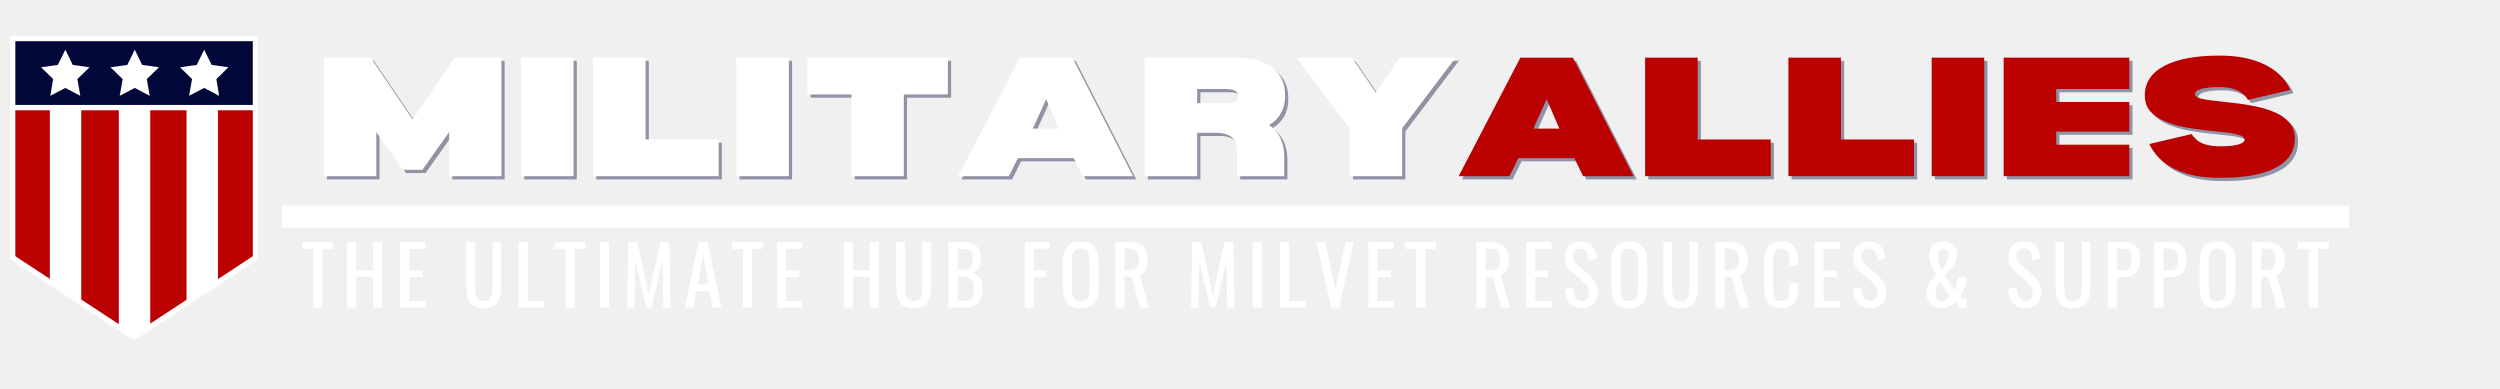
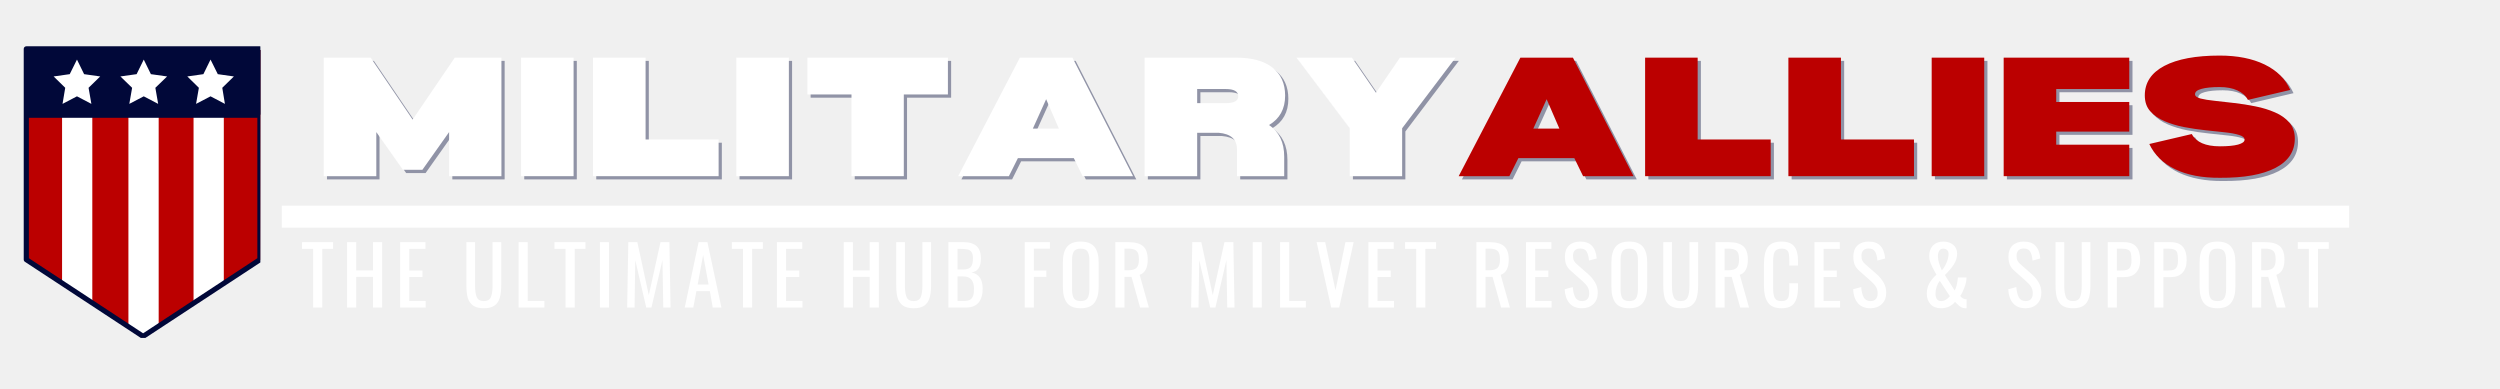
<svg xmlns="http://www.w3.org/2000/svg" width="450" zoomAndPan="magnify" viewBox="0 0 337.5 52.5" height="70" preserveAspectRatio="xMidYMid meet" version="1.0">
  <defs>
    <g />
-     <clipPath id="c9d903e18d">
-       <path d="M 1.344 5 L 34.777 5 L 34.777 45.711 L 1.344 45.711 Z M 1.344 5 " clip-rule="nonzero" />
+     <clipPath id="9499327187">
+       <path d="M 3.203 6.25 L 35.148 6.25 L 35.148 45.625 L 3.203 45.625 Z M 3.203 6.25 " clip-rule="nonzero" />
    </clipPath>
-     <clipPath id="cf6ef0a91e">
-       <path d="M 1.344 5 L 34.777 5 L 34.777 15 L 1.344 15 Z M 1.344 5 " clip-rule="nonzero" />
+     <clipPath id="8ca6560c1e">
+       <path d="M 3.203 6.25 L 35.148 6.25 L 35.148 16 L 3.203 16 Z M 3.203 6.25 " clip-rule="nonzero" />
    </clipPath>
-     <clipPath id="5cff6083ea">
-       <path d="M 16 14 L 21 14 L 21 45.711 L 16 45.711 Z M 16 14 " clip-rule="nonzero" />
+     <clipPath id="4fe4b0103e">
+       <path d="M 17 15 L 22 15 L 22 45.625 L 17 45.625 Z M 17 15 " clip-rule="nonzero" />
    </clipPath>
-     <clipPath id="450d77545f">
-       <path d="M 1.344 4.852 L 34.777 4.852 L 34.777 45.711 L 1.344 45.711 Z M 1.344 4.852 " clip-rule="nonzero" />
+     <clipPath id="628bbaf077">
+       <path d="M 3.203 6.25 L 35.148 6.25 L 35.148 45.625 L 3.203 45.625 Z M 3.203 6.25 " clip-rule="nonzero" />
    </clipPath>
-     <clipPath id="55df7c21e2">
-       <path d="M 1.344 14 L 34.777 14 L 34.777 15 L 1.344 15 Z M 1.344 14 " clip-rule="nonzero" />
+     <clipPath id="1280025783">
+       <path d="M 3.203 15 L 35.148 15 L 35.148 16 L 3.203 16 Z M 3.203 15 " clip-rule="nonzero" />
    </clipPath>
  </defs>
  <g fill="#010839" fill-opacity="0.4">
    <g transform="translate(42.83063, 24.21871)">
      <g>
        <path d="M 25.297 0 L 18.234 0 L 18.234 -5.953 L 14.625 -0.859 L 12 -0.859 L 8.406 -5.953 L 8.406 0 L 1.312 0 L 1.312 -16 L 7.641 -16 L 13.312 -7.641 L 19 -16 L 25.297 -16 Z M 25.297 0 " />
      </g>
    </g>
  </g>
  <g fill="#010839" fill-opacity="0.4">
    <g transform="translate(69.46356, 24.21871)">
      <g>
        <path d="M 8.406 -16 L 8.406 0 L 1.312 0 L 1.312 -16 Z M 8.406 -16 " />
      </g>
    </g>
  </g>
  <g fill="#010839" fill-opacity="0.4">
    <g transform="translate(79.18314, 24.21871)">
      <g>
        <path d="M 18.266 -4.953 L 18.266 0 L 1.312 0 L 1.312 -16 L 8.406 -16 L 8.406 -4.953 Z M 18.266 -4.953 " />
      </g>
    </g>
  </g>
  <g fill="#010839" fill-opacity="0.4">
    <g transform="translate(98.52639, 24.21871)">
      <g>
        <path d="M 8.406 -16 L 8.406 0 L 1.312 0 L 1.312 -16 Z M 8.406 -16 " />
      </g>
    </g>
  </g>
  <g fill="#010839" fill-opacity="0.4">
    <g transform="translate(108.246, 24.21871)">
      <g>
        <path d="M 20.156 -11.031 L 14.203 -11.031 L 14.203 0 L 7.141 0 L 7.141 -11.031 L 1.188 -11.031 L 1.188 -16 L 20.156 -16 Z M 20.156 -11.031 " />
      </g>
    </g>
  </g>
  <g fill="#010839" fill-opacity="0.4">
    <g transform="translate(129.5715, 24.21871)">
      <g>
        <path d="M 15.828 -2.438 L 8.281 -2.438 L 7.062 0 L 0.219 0 L 8.547 -16 L 15.641 -16 L 23.828 0 L 17.016 0 Z M 13.812 -6.422 L 12.094 -10.391 L 10.297 -6.422 Z M 13.812 -6.422 " />
      </g>
    </g>
  </g>
  <g fill="#010839" fill-opacity="0.4">
    <g transform="translate(153.6467, 24.21871)">
      <g>
        <path d="M 18.109 -6.906 C 19.473 -5.988 20.156 -4.562 20.156 -2.625 L 20.156 0 L 13.781 0 L 13.781 -3.609 C 13.781 -4.973 12.953 -5.723 11.297 -5.859 L 8.406 -5.859 L 8.406 0 L 1.312 0 L 1.312 -16 L 13.688 -16 C 15.801 -16 17.426 -15.555 18.562 -14.672 C 19.707 -13.785 20.281 -12.52 20.281 -10.875 C 20.281 -9.082 19.555 -7.758 18.109 -6.906 Z M 12.25 -9.859 C 13.383 -9.859 13.953 -10.164 13.953 -10.781 C 13.953 -11.438 13.383 -11.766 12.25 -11.766 L 8.406 -11.766 L 8.406 -9.859 Z M 12.25 -9.859 " />
      </g>
    </g>
  </g>
  <g fill="#010839" fill-opacity="0.4">
    <g transform="translate(175.0361, 24.21871)">
      <g>
        <path d="M 21.906 -16 L 14.688 -6.469 L 14.688 0 L 7.609 0 L 7.609 -6.469 L 0.422 -16 L 7.906 -16 L 11.156 -11.266 L 14.391 -16 Z M 21.906 -16 " />
      </g>
    </g>
  </g>
  <g fill="#ffffff" fill-opacity="1">
    <g transform="translate(42.39521, 23.7833)">
      <g>
        <path d="M 25.297 0 L 18.234 0 L 18.234 -5.953 L 14.625 -0.859 L 12 -0.859 L 8.406 -5.953 L 8.406 0 L 1.312 0 L 1.312 -16 L 7.641 -16 L 13.312 -7.641 L 19 -16 L 25.297 -16 Z M 25.297 0 " />
      </g>
    </g>
  </g>
  <g fill="#ffffff" fill-opacity="1">
    <g transform="translate(69.02814, 23.7833)">
      <g>
        <path d="M 8.406 -16 L 8.406 0 L 1.312 0 L 1.312 -16 Z M 8.406 -16 " />
      </g>
    </g>
  </g>
  <g fill="#ffffff" fill-opacity="1">
    <g transform="translate(78.74772, 23.7833)">
      <g>
        <path d="M 18.266 -4.953 L 18.266 0 L 1.312 0 L 1.312 -16 L 8.406 -16 L 8.406 -4.953 Z M 18.266 -4.953 " />
      </g>
    </g>
  </g>
  <g fill="#ffffff" fill-opacity="1">
    <g transform="translate(98.09097, 23.7833)">
      <g>
        <path d="M 8.406 -16 L 8.406 0 L 1.312 0 L 1.312 -16 Z M 8.406 -16 " />
      </g>
    </g>
  </g>
  <g fill="#ffffff" fill-opacity="1">
    <g transform="translate(107.8106, 23.7833)">
      <g>
        <path d="M 20.156 -11.031 L 14.203 -11.031 L 14.203 0 L 7.141 0 L 7.141 -11.031 L 1.188 -11.031 L 1.188 -16 L 20.156 -16 Z M 20.156 -11.031 " />
      </g>
    </g>
  </g>
  <g fill="#ffffff" fill-opacity="1">
    <g transform="translate(129.1361, 23.7833)">
      <g>
        <path d="M 15.828 -2.438 L 8.281 -2.438 L 7.062 0 L 0.219 0 L 8.547 -16 L 15.641 -16 L 23.828 0 L 17.016 0 Z M 13.812 -6.422 L 12.094 -10.391 L 10.297 -6.422 Z M 13.812 -6.422 " />
      </g>
    </g>
  </g>
  <g fill="#ffffff" fill-opacity="1">
    <g transform="translate(153.2112, 23.7833)">
      <g>
        <path d="M 18.109 -6.906 C 19.473 -5.988 20.156 -4.562 20.156 -2.625 L 20.156 0 L 13.781 0 L 13.781 -3.609 C 13.781 -4.973 12.953 -5.723 11.297 -5.859 L 8.406 -5.859 L 8.406 0 L 1.312 0 L 1.312 -16 L 13.688 -16 C 15.801 -16 17.426 -15.555 18.562 -14.672 C 19.707 -13.785 20.281 -12.52 20.281 -10.875 C 20.281 -9.082 19.555 -7.758 18.109 -6.906 Z M 12.25 -9.859 C 13.383 -9.859 13.953 -10.164 13.953 -10.781 C 13.953 -11.438 13.383 -11.766 12.25 -11.766 L 8.406 -11.766 L 8.406 -9.859 Z M 12.25 -9.859 " />
      </g>
    </g>
  </g>
  <g fill="#ffffff" fill-opacity="1">
    <g transform="translate(174.6007, 23.7833)">
      <g>
        <path d="M 21.906 -16 L 14.688 -6.469 L 14.688 0 L 7.609 0 L 7.609 -6.469 L 0.422 -16 L 7.906 -16 L 11.156 -11.266 L 14.391 -16 Z M 21.906 -16 " />
      </g>
    </g>
  </g>
  <g fill="#010839" fill-opacity="0.4">
    <g transform="translate(197.1384, 24.21871)">
      <g>
        <path d="M 15.828 -2.438 L 8.281 -2.438 L 7.062 0 L 0.219 0 L 8.547 -16 L 15.641 -16 L 23.828 0 L 17.016 0 Z M 13.812 -6.422 L 12.094 -10.391 L 10.297 -6.422 Z M 13.812 -6.422 " />
      </g>
    </g>
  </g>
  <g fill="#010839" fill-opacity="0.4">
    <g transform="translate(221.2135, 24.21871)">
      <g>
        <path d="M 18.266 -4.953 L 18.266 0 L 1.312 0 L 1.312 -16 L 8.406 -16 L 8.406 -4.953 Z M 18.266 -4.953 " />
      </g>
    </g>
  </g>
  <g fill="#010839" fill-opacity="0.4">
    <g transform="translate(240.5568, 24.21871)">
      <g>
        <path d="M 18.266 -4.953 L 18.266 0 L 1.312 0 L 1.312 -16 L 8.406 -16 L 8.406 -4.953 Z M 18.266 -4.953 " />
      </g>
    </g>
  </g>
  <g fill="#010839" fill-opacity="0.4">
    <g transform="translate(259.9, 24.21871)">
      <g>
        <path d="M 8.406 -16 L 8.406 0 L 1.312 0 L 1.312 -16 Z M 8.406 -16 " />
      </g>
    </g>
  </g>
  <g fill="#010839" fill-opacity="0.4">
    <g transform="translate(269.6196, 24.21871)">
      <g>
        <path d="M 8.406 -11.766 L 8.406 -10.016 L 18.266 -10.016 L 18.266 -6.016 L 8.406 -6.016 L 8.406 -4.25 L 18.266 -4.25 L 18.266 0 L 1.312 0 L 1.312 -16 L 18.266 -16 L 18.266 -11.766 Z M 8.406 -11.766 " />
      </g>
    </g>
  </g>
  <g fill="#010839" fill-opacity="0.4">
    <g transform="translate(289.1866, 24.21871)">
      <g>
        <path d="M 10.938 0.219 C 14.176 0.238 16.672 -0.203 18.422 -1.109 C 20.172 -2.016 21.047 -3.336 21.047 -5.078 C 21.047 -5.953 20.801 -6.672 20.312 -7.234 C 19.82 -7.805 19.176 -8.266 18.375 -8.609 C 17.57 -8.961 16.691 -9.234 15.734 -9.422 C 14.773 -9.617 13.82 -9.77 12.875 -9.875 C 11.926 -9.988 11.051 -10.086 10.25 -10.172 C 9.445 -10.254 8.801 -10.359 8.312 -10.484 C 7.82 -10.617 7.578 -10.812 7.578 -11.062 C 7.578 -11.383 7.863 -11.625 8.438 -11.781 C 9.02 -11.945 9.844 -12.031 10.906 -12.031 C 11.844 -12.031 12.641 -11.879 13.297 -11.578 C 13.961 -11.273 14.438 -10.848 14.719 -10.297 L 20.438 -11.641 C 19.781 -13.129 18.625 -14.273 16.969 -15.078 C 15.312 -15.879 13.289 -16.281 10.906 -16.281 C 7.688 -16.281 5.195 -15.816 3.438 -14.891 C 1.676 -13.961 0.797 -12.633 0.797 -10.906 C 0.797 -10.031 1.039 -9.316 1.531 -8.766 C 2.02 -8.211 2.664 -7.766 3.469 -7.422 C 4.27 -7.078 5.148 -6.812 6.109 -6.625 C 7.066 -6.445 8.02 -6.305 8.969 -6.203 C 9.914 -6.098 10.789 -6.004 11.594 -5.922 C 12.395 -5.836 13.039 -5.719 13.531 -5.562 C 14.02 -5.414 14.266 -5.203 14.266 -4.922 C 14.266 -4.648 13.973 -4.43 13.391 -4.266 C 12.816 -4.109 12 -4.031 10.938 -4.031 C 9 -4.031 7.734 -4.582 7.141 -5.688 L 1.406 -4.344 C 2.094 -2.875 3.254 -1.738 4.891 -0.938 C 6.535 -0.145 8.551 0.238 10.938 0.219 Z M 10.938 0.219 " />
      </g>
    </g>
  </g>
  <g fill="#bb0000" fill-opacity="1">
    <g transform="translate(196.7029, 23.7833)">
      <g>
        <path d="M 15.828 -2.438 L 8.281 -2.438 L 7.062 0 L 0.219 0 L 8.547 -16 L 15.641 -16 L 23.828 0 L 17.016 0 Z M 13.812 -6.422 L 12.094 -10.391 L 10.297 -6.422 Z M 13.812 -6.422 " />
      </g>
    </g>
  </g>
  <g fill="#bb0000" fill-opacity="1">
    <g transform="translate(220.7781, 23.7833)">
      <g>
        <path d="M 18.266 -4.953 L 18.266 0 L 1.312 0 L 1.312 -16 L 8.406 -16 L 8.406 -4.953 Z M 18.266 -4.953 " />
      </g>
    </g>
  </g>
  <g fill="#bb0000" fill-opacity="1">
    <g transform="translate(240.1213, 23.7833)">
      <g>
        <path d="M 18.266 -4.953 L 18.266 0 L 1.312 0 L 1.312 -16 L 8.406 -16 L 8.406 -4.953 Z M 18.266 -4.953 " />
      </g>
    </g>
  </g>
  <g fill="#bb0000" fill-opacity="1">
    <g transform="translate(259.4646, 23.7833)">
      <g>
        <path d="M 8.406 -16 L 8.406 0 L 1.312 0 L 1.312 -16 Z M 8.406 -16 " />
      </g>
    </g>
  </g>
  <g fill="#bb0000" fill-opacity="1">
    <g transform="translate(269.1842, 23.7833)">
      <g>
        <path d="M 8.406 -11.766 L 8.406 -10.016 L 18.266 -10.016 L 18.266 -6.016 L 8.406 -6.016 L 8.406 -4.25 L 18.266 -4.25 L 18.266 0 L 1.312 0 L 1.312 -16 L 18.266 -16 L 18.266 -11.766 Z M 8.406 -11.766 " />
      </g>
    </g>
  </g>
  <g fill="#bb0000" fill-opacity="1">
    <g transform="translate(288.7512, 23.7833)">
      <g>
        <path d="M 10.938 0.219 C 14.176 0.238 16.672 -0.203 18.422 -1.109 C 20.172 -2.016 21.047 -3.336 21.047 -5.078 C 21.047 -5.953 20.801 -6.672 20.312 -7.234 C 19.82 -7.805 19.176 -8.266 18.375 -8.609 C 17.57 -8.961 16.691 -9.234 15.734 -9.422 C 14.773 -9.617 13.82 -9.77 12.875 -9.875 C 11.926 -9.988 11.051 -10.086 10.25 -10.172 C 9.445 -10.254 8.801 -10.359 8.312 -10.484 C 7.82 -10.617 7.578 -10.812 7.578 -11.062 C 7.578 -11.383 7.863 -11.625 8.438 -11.781 C 9.02 -11.945 9.844 -12.031 10.906 -12.031 C 11.844 -12.031 12.641 -11.879 13.297 -11.578 C 13.961 -11.273 14.438 -10.848 14.719 -10.297 L 20.438 -11.641 C 19.781 -13.129 18.625 -14.273 16.969 -15.078 C 15.312 -15.879 13.289 -16.281 10.906 -16.281 C 7.688 -16.281 5.195 -15.816 3.438 -14.891 C 1.676 -13.961 0.797 -12.633 0.797 -10.906 C 0.797 -10.031 1.039 -9.316 1.531 -8.766 C 2.02 -8.211 2.664 -7.766 3.469 -7.422 C 4.27 -7.078 5.148 -6.812 6.109 -6.625 C 7.066 -6.445 8.02 -6.305 8.969 -6.203 C 9.914 -6.098 10.789 -6.004 11.594 -5.922 C 12.395 -5.836 13.039 -5.719 13.531 -5.562 C 14.02 -5.414 14.266 -5.203 14.266 -4.922 C 14.266 -4.648 13.973 -4.43 13.391 -4.266 C 12.816 -4.109 12 -4.031 10.938 -4.031 C 9 -4.031 7.734 -4.582 7.141 -5.688 L 1.406 -4.344 C 2.094 -2.875 3.254 -1.738 4.891 -0.938 C 6.535 -0.145 8.551 0.238 10.938 0.219 Z M 10.938 0.219 " />
      </g>
    </g>
  </g>
  <path stroke-linecap="butt" transform="matrix(0.742924, 0, 0, 0.742924, 38.03894, 27.76353)" fill="none" stroke-linejoin="miter" d="M 0 2.001 L 375.669 2.001 " stroke="#ffffff" stroke-width="4" stroke-opacity="1" stroke-miterlimit="4" />
  <g fill="#ffffff" fill-opacity="1">
    <g transform="translate(40.61713, 41.51981)">
      <g>
        <path d="M 1.656 -7.922 L 0.156 -7.922 L 0.156 -8.828 L 4.344 -8.828 L 4.344 -7.922 L 2.891 -7.922 L 2.891 0 L 1.656 0 Z M 1.656 -7.922 " />
      </g>
    </g>
  </g>
  <g fill="#ffffff" fill-opacity="1">
    <g transform="translate(46.16593, 41.51981)">
      <g>
        <path d="M 0.688 -8.828 L 1.922 -8.828 L 1.922 -5.016 L 4.188 -5.016 L 4.188 -8.828 L 5.422 -8.828 L 5.422 0 L 4.188 0 L 4.188 -4.141 L 1.922 -4.141 L 1.922 0 L 0.688 0 Z M 0.688 -8.828 " />
      </g>
    </g>
  </g>
  <g fill="#ffffff" fill-opacity="1">
    <g transform="translate(53.32793, 41.51981)">
      <g>
        <path d="M 0.688 -8.828 L 4.109 -8.828 L 4.109 -7.922 L 1.922 -7.922 L 1.922 -5 L 3.703 -5 L 3.703 -4.125 L 1.922 -4.125 L 1.922 -0.891 L 4.141 -0.891 L 4.141 0 L 0.688 0 Z M 0.688 -8.828 " />
      </g>
    </g>
  </g>
  <g fill="#ffffff" fill-opacity="1">
    <g transform="translate(58.81133, 41.51981)">
      <g />
    </g>
  </g>
  <g fill="#ffffff" fill-opacity="1">
    <g transform="translate(62.35452, 41.51981)">
      <g>
        <path d="M 2.969 0.094 C 2.352 0.094 1.867 -0.023 1.516 -0.266 C 1.172 -0.516 0.93 -0.859 0.797 -1.297 C 0.672 -1.742 0.609 -2.305 0.609 -2.984 L 0.609 -8.828 L 1.781 -8.828 L 1.781 -2.922 C 1.781 -2.254 1.859 -1.742 2.016 -1.391 C 2.172 -1.047 2.488 -0.875 2.969 -0.875 C 3.438 -0.875 3.75 -1.047 3.906 -1.391 C 4.062 -1.742 4.141 -2.254 4.141 -2.922 L 4.141 -8.828 L 5.312 -8.828 L 5.312 -2.984 C 5.312 -2.305 5.242 -1.742 5.109 -1.297 C 4.984 -0.859 4.75 -0.516 4.406 -0.266 C 4.062 -0.023 3.582 0.094 2.969 0.094 Z M 2.969 0.094 " />
      </g>
    </g>
  </g>
  <g fill="#ffffff" fill-opacity="1">
    <g transform="translate(69.32032, 41.51981)">
      <g>
        <path d="M 0.688 -8.828 L 1.922 -8.828 L 1.922 -0.891 L 4.172 -0.891 L 4.172 0 L 0.688 0 Z M 0.688 -8.828 " />
      </g>
    </g>
  </g>
  <g fill="#ffffff" fill-opacity="1">
    <g transform="translate(74.69472, 41.51981)">
      <g>
        <path d="M 1.656 -7.922 L 0.156 -7.922 L 0.156 -8.828 L 4.344 -8.828 L 4.344 -7.922 L 2.891 -7.922 L 2.891 0 L 1.656 0 Z M 1.656 -7.922 " />
      </g>
    </g>
  </g>
  <g fill="#ffffff" fill-opacity="1">
    <g transform="translate(80.24351, 41.51981)">
      <g>
        <path d="M 0.75 -8.828 L 1.969 -8.828 L 1.969 0 L 0.75 0 Z M 0.75 -8.828 " />
      </g>
    </g>
  </g>
  <g fill="#ffffff" fill-opacity="1">
    <g transform="translate(83.99381, 41.51981)">
      <g>
        <path d="M 0.828 -8.828 L 2.047 -8.828 L 3.594 -1.672 L 5.172 -8.828 L 6.375 -8.828 L 6.531 0 L 5.547 0 L 5.438 -6.406 L 3.953 0 L 3.25 0 L 1.766 -6.406 L 1.672 0 L 0.672 0 Z M 0.828 -8.828 " />
      </g>
    </g>
  </g>
  <g fill="#ffffff" fill-opacity="1">
    <g transform="translate(92.23492, 41.51981)">
      <g>
        <path d="M 2.078 -8.828 L 3.266 -8.828 L 5.156 0 L 3.984 0 L 3.594 -2.219 L 1.781 -2.219 L 1.359 0 L 0.203 0 Z M 3.422 -3.109 L 2.688 -7.094 L 1.953 -3.109 Z M 3.422 -3.109 " />
      </g>
    </g>
  </g>
  <g fill="#ffffff" fill-opacity="1">
    <g transform="translate(98.64482, 41.51981)">
      <g>
        <path d="M 1.656 -7.922 L 0.156 -7.922 L 0.156 -8.828 L 4.344 -8.828 L 4.344 -7.922 L 2.891 -7.922 L 2.891 0 L 1.656 0 Z M 1.656 -7.922 " />
      </g>
    </g>
  </g>
  <g fill="#ffffff" fill-opacity="1">
    <g transform="translate(104.1936, 41.51981)">
      <g>
        <path d="M 0.688 -8.828 L 4.109 -8.828 L 4.109 -7.922 L 1.922 -7.922 L 1.922 -5 L 3.703 -5 L 3.703 -4.125 L 1.922 -4.125 L 1.922 -0.891 L 4.141 -0.891 L 4.141 0 L 0.688 0 Z M 0.688 -8.828 " />
      </g>
    </g>
  </g>
  <g fill="#ffffff" fill-opacity="1">
    <g transform="translate(109.677, 41.51981)">
      <g />
    </g>
  </g>
  <g fill="#ffffff" fill-opacity="1">
    <g transform="translate(113.2202, 41.51981)">
      <g>
        <path d="M 0.688 -8.828 L 1.922 -8.828 L 1.922 -5.016 L 4.188 -5.016 L 4.188 -8.828 L 5.422 -8.828 L 5.422 0 L 4.188 0 L 4.188 -4.141 L 1.922 -4.141 L 1.922 0 L 0.688 0 Z M 0.688 -8.828 " />
      </g>
    </g>
  </g>
  <g fill="#ffffff" fill-opacity="1">
    <g transform="translate(120.3822, 41.51981)">
      <g>
        <path d="M 2.969 0.094 C 2.352 0.094 1.867 -0.023 1.516 -0.266 C 1.172 -0.516 0.93 -0.859 0.797 -1.297 C 0.672 -1.742 0.609 -2.305 0.609 -2.984 L 0.609 -8.828 L 1.781 -8.828 L 1.781 -2.922 C 1.781 -2.254 1.859 -1.742 2.016 -1.391 C 2.172 -1.047 2.488 -0.875 2.969 -0.875 C 3.438 -0.875 3.75 -1.047 3.906 -1.391 C 4.062 -1.742 4.141 -2.254 4.141 -2.922 L 4.141 -8.828 L 5.312 -8.828 L 5.312 -2.984 C 5.312 -2.305 5.242 -1.742 5.109 -1.297 C 4.984 -0.859 4.75 -0.516 4.406 -0.266 C 4.062 -0.023 3.582 0.094 2.969 0.094 Z M 2.969 0.094 " />
      </g>
    </g>
  </g>
  <g fill="#ffffff" fill-opacity="1">
    <g transform="translate(127.348, 41.51981)">
      <g>
        <path d="M 0.688 -8.828 L 2.719 -8.828 C 3.52 -8.828 4.113 -8.645 4.5 -8.281 C 4.883 -7.926 5.078 -7.375 5.078 -6.625 C 5.078 -5.488 4.656 -4.863 3.812 -4.75 C 4.332 -4.625 4.711 -4.379 4.953 -4.016 C 5.191 -3.648 5.312 -3.148 5.312 -2.516 C 5.312 -1.723 5.125 -1.102 4.75 -0.656 C 4.375 -0.219 3.805 0 3.047 0 L 0.688 0 Z M 2.656 -5.141 C 3.156 -5.141 3.504 -5.25 3.703 -5.469 C 3.898 -5.695 4 -6.082 4 -6.625 C 4 -7.008 3.938 -7.297 3.812 -7.484 C 3.695 -7.672 3.52 -7.789 3.281 -7.844 C 3.039 -7.895 2.688 -7.922 2.219 -7.922 L 1.922 -7.922 L 1.922 -5.141 Z M 2.75 -0.891 C 3.113 -0.891 3.395 -0.941 3.594 -1.047 C 3.789 -1.16 3.93 -1.332 4.016 -1.562 C 4.098 -1.801 4.141 -2.117 4.141 -2.516 C 4.141 -3.086 4.02 -3.508 3.781 -3.781 C 3.551 -4.062 3.176 -4.203 2.656 -4.203 L 1.922 -4.203 L 1.922 -0.891 Z M 2.75 -0.891 " />
      </g>
    </g>
  </g>
  <g fill="#ffffff" fill-opacity="1">
    <g transform="translate(134.1067, 41.51981)">
      <g />
    </g>
  </g>
  <g fill="#ffffff" fill-opacity="1">
    <g transform="translate(137.6499, 41.51981)">
      <g>
        <path d="M 0.688 -8.828 L 4.094 -8.828 L 4.094 -7.953 L 1.922 -7.953 L 1.922 -5 L 3.609 -5 L 3.609 -4.141 L 1.922 -4.141 L 1.922 0 L 0.688 0 Z M 0.688 -8.828 " />
      </g>
    </g>
  </g>
  <g fill="#ffffff" fill-opacity="1">
    <g transform="translate(142.9589, 41.51981)">
      <g>
        <path d="M 2.938 0.094 C 2.07 0.094 1.453 -0.148 1.078 -0.641 C 0.711 -1.129 0.531 -1.836 0.531 -2.766 L 0.531 -6.125 C 0.531 -7.039 0.719 -7.734 1.094 -8.203 C 1.469 -8.672 2.082 -8.906 2.938 -8.906 C 3.801 -8.906 4.422 -8.664 4.797 -8.188 C 5.172 -7.719 5.359 -7.031 5.359 -6.125 L 5.359 -2.766 C 5.359 -1.848 5.164 -1.141 4.781 -0.641 C 4.406 -0.148 3.789 0.094 2.938 0.094 Z M 2.938 -0.875 C 3.395 -0.875 3.703 -1.004 3.859 -1.266 C 4.023 -1.535 4.109 -1.945 4.109 -2.5 L 4.109 -6.375 C 4.109 -6.906 4.023 -7.301 3.859 -7.562 C 3.703 -7.82 3.395 -7.953 2.938 -7.953 C 2.477 -7.953 2.164 -7.82 2 -7.562 C 1.844 -7.301 1.766 -6.906 1.766 -6.375 L 1.766 -2.5 C 1.766 -1.945 1.844 -1.535 2 -1.266 C 2.164 -1.004 2.477 -0.875 2.938 -0.875 Z M 2.938 -0.875 " />
      </g>
    </g>
  </g>
  <g fill="#ffffff" fill-opacity="1">
    <g transform="translate(149.8811, 41.51981)">
      <g>
        <path d="M 0.688 -8.828 L 2.469 -8.828 C 3.363 -8.828 4.02 -8.645 4.438 -8.281 C 4.852 -7.914 5.062 -7.316 5.062 -6.484 C 5.062 -5.348 4.695 -4.66 3.969 -4.422 L 5.219 0 L 4.031 0 L 2.875 -4.141 L 1.922 -4.141 L 1.922 0 L 0.688 0 Z M 2.391 -5.031 C 2.922 -5.031 3.301 -5.133 3.531 -5.344 C 3.758 -5.551 3.875 -5.93 3.875 -6.484 C 3.875 -6.848 3.832 -7.133 3.75 -7.344 C 3.664 -7.551 3.52 -7.703 3.312 -7.797 C 3.113 -7.898 2.832 -7.953 2.469 -7.953 L 1.922 -7.953 L 1.922 -5.031 Z M 2.391 -5.031 " />
      </g>
    </g>
  </g>
  <g fill="#ffffff" fill-opacity="1">
    <g transform="translate(156.5853, 41.51981)">
      <g />
    </g>
  </g>
  <g fill="#ffffff" fill-opacity="1">
    <g transform="translate(160.1285, 41.51981)">
      <g>
        <path d="M 0.828 -8.828 L 2.047 -8.828 L 3.594 -1.672 L 5.172 -8.828 L 6.375 -8.828 L 6.531 0 L 5.547 0 L 5.438 -6.406 L 3.953 0 L 3.25 0 L 1.766 -6.406 L 1.672 0 L 0.672 0 Z M 0.828 -8.828 " />
      </g>
    </g>
  </g>
  <g fill="#ffffff" fill-opacity="1">
    <g transform="translate(168.3697, 41.51981)">
      <g>
        <path d="M 0.75 -8.828 L 1.969 -8.828 L 1.969 0 L 0.75 0 Z M 0.75 -8.828 " />
      </g>
    </g>
  </g>
  <g fill="#ffffff" fill-opacity="1">
    <g transform="translate(172.1199, 41.51981)">
      <g>
        <path d="M 0.688 -8.828 L 1.922 -8.828 L 1.922 -0.891 L 4.172 -0.891 L 4.172 0 L 0.688 0 Z M 0.688 -8.828 " />
      </g>
    </g>
  </g>
  <g fill="#ffffff" fill-opacity="1">
    <g transform="translate(177.4943, 41.51981)">
      <g>
        <path d="M 0.25 -8.828 L 1.406 -8.828 L 2.797 -2.328 L 4.141 -8.828 L 5.25 -8.828 L 3.297 0 L 2.219 0 Z M 0.25 -8.828 " />
      </g>
    </g>
  </g>
  <g fill="#ffffff" fill-opacity="1">
    <g transform="translate(184.046, 41.51981)">
      <g>
        <path d="M 0.688 -8.828 L 4.109 -8.828 L 4.109 -7.922 L 1.922 -7.922 L 1.922 -5 L 3.703 -5 L 3.703 -4.125 L 1.922 -4.125 L 1.922 -0.891 L 4.141 -0.891 L 4.141 0 L 0.688 0 Z M 0.688 -8.828 " />
      </g>
    </g>
  </g>
  <g fill="#ffffff" fill-opacity="1">
    <g transform="translate(189.5293, 41.51981)">
      <g>
        <path d="M 1.656 -7.922 L 0.156 -7.922 L 0.156 -8.828 L 4.344 -8.828 L 4.344 -7.922 L 2.891 -7.922 L 2.891 0 L 1.656 0 Z M 1.656 -7.922 " />
      </g>
    </g>
  </g>
  <g fill="#ffffff" fill-opacity="1">
    <g transform="translate(195.0781, 41.51981)">
      <g />
    </g>
  </g>
  <g fill="#ffffff" fill-opacity="1">
    <g transform="translate(198.6213, 41.51981)">
      <g>
        <path d="M 0.688 -8.828 L 2.469 -8.828 C 3.363 -8.828 4.02 -8.645 4.438 -8.281 C 4.852 -7.914 5.062 -7.316 5.062 -6.484 C 5.062 -5.348 4.695 -4.66 3.969 -4.422 L 5.219 0 L 4.031 0 L 2.875 -4.141 L 1.922 -4.141 L 1.922 0 L 0.688 0 Z M 2.391 -5.031 C 2.922 -5.031 3.301 -5.133 3.531 -5.344 C 3.758 -5.551 3.875 -5.93 3.875 -6.484 C 3.875 -6.848 3.832 -7.133 3.75 -7.344 C 3.664 -7.551 3.52 -7.703 3.312 -7.797 C 3.113 -7.898 2.832 -7.953 2.469 -7.953 L 1.922 -7.953 L 1.922 -5.031 Z M 2.391 -5.031 " />
      </g>
    </g>
  </g>
  <g fill="#ffffff" fill-opacity="1">
    <g transform="translate(205.3256, 41.51981)">
      <g>
        <path d="M 0.688 -8.828 L 4.109 -8.828 L 4.109 -7.922 L 1.922 -7.922 L 1.922 -5 L 3.703 -5 L 3.703 -4.125 L 1.922 -4.125 L 1.922 -0.891 L 4.141 -0.891 L 4.141 0 L 0.688 0 Z M 0.688 -8.828 " />
      </g>
    </g>
  </g>
  <g fill="#ffffff" fill-opacity="1">
    <g transform="translate(210.809, 41.51981)">
      <g>
        <path d="M 2.766 0.094 C 2.023 0.094 1.457 -0.133 1.062 -0.594 C 0.676 -1.051 0.461 -1.676 0.422 -2.469 L 1.516 -2.766 C 1.555 -2.203 1.664 -1.742 1.844 -1.391 C 2.031 -1.047 2.336 -0.875 2.766 -0.875 C 3.086 -0.875 3.328 -0.961 3.484 -1.141 C 3.648 -1.316 3.734 -1.57 3.734 -1.906 C 3.734 -2.27 3.656 -2.57 3.5 -2.812 C 3.352 -3.051 3.113 -3.316 2.781 -3.609 L 1.297 -4.922 C 0.992 -5.18 0.773 -5.461 0.641 -5.766 C 0.516 -6.066 0.453 -6.438 0.453 -6.875 C 0.453 -7.52 0.633 -8.02 1 -8.375 C 1.375 -8.727 1.879 -8.906 2.516 -8.906 C 3.211 -8.906 3.738 -8.719 4.094 -8.344 C 4.457 -7.977 4.676 -7.406 4.75 -6.625 L 3.703 -6.344 C 3.66 -6.863 3.555 -7.266 3.391 -7.547 C 3.234 -7.828 2.941 -7.969 2.516 -7.969 C 2.203 -7.969 1.961 -7.883 1.797 -7.719 C 1.629 -7.551 1.547 -7.305 1.547 -6.984 C 1.547 -6.723 1.586 -6.504 1.672 -6.328 C 1.766 -6.148 1.914 -5.973 2.125 -5.797 L 3.625 -4.484 C 4.008 -4.141 4.316 -3.766 4.547 -3.359 C 4.773 -2.961 4.891 -2.508 4.891 -2 C 4.891 -1.352 4.691 -0.844 4.297 -0.469 C 3.898 -0.094 3.391 0.094 2.766 0.094 Z M 2.766 0.094 " />
      </g>
    </g>
  </g>
  <g fill="#ffffff" fill-opacity="1">
    <g transform="translate(217.0118, 41.51981)">
      <g>
        <path d="M 2.938 0.094 C 2.07 0.094 1.453 -0.148 1.078 -0.641 C 0.711 -1.129 0.531 -1.836 0.531 -2.766 L 0.531 -6.125 C 0.531 -7.039 0.719 -7.734 1.094 -8.203 C 1.469 -8.672 2.082 -8.906 2.938 -8.906 C 3.801 -8.906 4.422 -8.664 4.797 -8.188 C 5.172 -7.719 5.359 -7.031 5.359 -6.125 L 5.359 -2.766 C 5.359 -1.848 5.164 -1.141 4.781 -0.641 C 4.406 -0.148 3.789 0.094 2.938 0.094 Z M 2.938 -0.875 C 3.395 -0.875 3.703 -1.004 3.859 -1.266 C 4.023 -1.535 4.109 -1.945 4.109 -2.5 L 4.109 -6.375 C 4.109 -6.906 4.023 -7.301 3.859 -7.562 C 3.703 -7.82 3.395 -7.953 2.938 -7.953 C 2.477 -7.953 2.164 -7.82 2 -7.562 C 1.844 -7.301 1.766 -6.906 1.766 -6.375 L 1.766 -2.5 C 1.766 -1.945 1.844 -1.535 2 -1.266 C 2.164 -1.004 2.477 -0.875 2.938 -0.875 Z M 2.938 -0.875 " />
      </g>
    </g>
  </g>
  <g fill="#ffffff" fill-opacity="1">
    <g transform="translate(223.934, 41.51981)">
      <g>
        <path d="M 2.969 0.094 C 2.352 0.094 1.867 -0.023 1.516 -0.266 C 1.172 -0.516 0.93 -0.859 0.797 -1.297 C 0.672 -1.742 0.609 -2.305 0.609 -2.984 L 0.609 -8.828 L 1.781 -8.828 L 1.781 -2.922 C 1.781 -2.254 1.859 -1.742 2.016 -1.391 C 2.172 -1.047 2.488 -0.875 2.969 -0.875 C 3.438 -0.875 3.75 -1.047 3.906 -1.391 C 4.062 -1.742 4.141 -2.254 4.141 -2.922 L 4.141 -8.828 L 5.312 -8.828 L 5.312 -2.984 C 5.312 -2.305 5.242 -1.742 5.109 -1.297 C 4.984 -0.859 4.75 -0.516 4.406 -0.266 C 4.062 -0.023 3.582 0.094 2.969 0.094 Z M 2.969 0.094 " />
      </g>
    </g>
  </g>
  <g fill="#ffffff" fill-opacity="1">
    <g transform="translate(230.8998, 41.51981)">
      <g>
        <path d="M 0.688 -8.828 L 2.469 -8.828 C 3.363 -8.828 4.02 -8.645 4.438 -8.281 C 4.852 -7.914 5.062 -7.316 5.062 -6.484 C 5.062 -5.348 4.695 -4.66 3.969 -4.422 L 5.219 0 L 4.031 0 L 2.875 -4.141 L 1.922 -4.141 L 1.922 0 L 0.688 0 Z M 2.391 -5.031 C 2.922 -5.031 3.301 -5.133 3.531 -5.344 C 3.758 -5.551 3.875 -5.93 3.875 -6.484 C 3.875 -6.848 3.832 -7.133 3.75 -7.344 C 3.664 -7.551 3.52 -7.703 3.312 -7.797 C 3.113 -7.898 2.832 -7.953 2.469 -7.953 L 1.922 -7.953 L 1.922 -5.031 Z M 2.391 -5.031 " />
      </g>
    </g>
  </g>
  <g fill="#ffffff" fill-opacity="1">
    <g transform="translate(237.604, 41.51981)">
      <g>
        <path d="M 2.906 0.094 C 2.031 0.094 1.414 -0.164 1.062 -0.688 C 0.707 -1.207 0.531 -1.922 0.531 -2.828 L 0.531 -5.953 C 0.531 -6.922 0.703 -7.656 1.047 -8.156 C 1.398 -8.656 2.02 -8.906 2.906 -8.906 C 3.695 -8.906 4.266 -8.691 4.609 -8.266 C 4.953 -7.836 5.125 -7.207 5.125 -6.375 L 5.125 -5.672 L 3.953 -5.672 L 3.953 -6.297 C 3.953 -6.703 3.93 -7.016 3.891 -7.234 C 3.859 -7.453 3.77 -7.625 3.625 -7.75 C 3.477 -7.883 3.238 -7.953 2.906 -7.953 C 2.57 -7.953 2.32 -7.879 2.156 -7.734 C 2 -7.598 1.895 -7.398 1.844 -7.141 C 1.789 -6.891 1.766 -6.555 1.766 -6.141 L 1.766 -2.641 C 1.766 -2.191 1.801 -1.836 1.875 -1.578 C 1.945 -1.328 2.062 -1.145 2.219 -1.031 C 2.383 -0.926 2.613 -0.875 2.906 -0.875 C 3.219 -0.875 3.453 -0.941 3.609 -1.078 C 3.766 -1.211 3.859 -1.398 3.891 -1.641 C 3.93 -1.879 3.953 -2.207 3.953 -2.625 L 3.953 -3.281 L 5.125 -3.281 L 5.125 -2.625 C 5.125 -1.75 4.957 -1.078 4.625 -0.609 C 4.301 -0.141 3.727 0.094 2.906 0.094 Z M 2.906 0.094 " />
      </g>
    </g>
  </g>
  <g fill="#ffffff" fill-opacity="1">
    <g transform="translate(244.2646, 41.51981)">
      <g>
        <path d="M 0.688 -8.828 L 4.109 -8.828 L 4.109 -7.922 L 1.922 -7.922 L 1.922 -5 L 3.703 -5 L 3.703 -4.125 L 1.922 -4.125 L 1.922 -0.891 L 4.141 -0.891 L 4.141 0 L 0.688 0 Z M 0.688 -8.828 " />
      </g>
    </g>
  </g>
  <g fill="#ffffff" fill-opacity="1">
    <g transform="translate(249.748, 41.51981)">
      <g>
        <path d="M 2.766 0.094 C 2.023 0.094 1.457 -0.133 1.062 -0.594 C 0.676 -1.051 0.461 -1.676 0.422 -2.469 L 1.516 -2.766 C 1.555 -2.203 1.664 -1.742 1.844 -1.391 C 2.031 -1.047 2.336 -0.875 2.766 -0.875 C 3.086 -0.875 3.328 -0.961 3.484 -1.141 C 3.648 -1.316 3.734 -1.57 3.734 -1.906 C 3.734 -2.27 3.656 -2.57 3.5 -2.812 C 3.352 -3.051 3.113 -3.316 2.781 -3.609 L 1.297 -4.922 C 0.992 -5.18 0.773 -5.461 0.641 -5.766 C 0.516 -6.066 0.453 -6.438 0.453 -6.875 C 0.453 -7.52 0.633 -8.02 1 -8.375 C 1.375 -8.727 1.879 -8.906 2.516 -8.906 C 3.211 -8.906 3.738 -8.719 4.094 -8.344 C 4.457 -7.977 4.676 -7.406 4.75 -6.625 L 3.703 -6.344 C 3.66 -6.863 3.555 -7.266 3.391 -7.547 C 3.234 -7.828 2.941 -7.969 2.516 -7.969 C 2.203 -7.969 1.961 -7.883 1.797 -7.719 C 1.629 -7.551 1.547 -7.305 1.547 -6.984 C 1.547 -6.723 1.586 -6.504 1.672 -6.328 C 1.766 -6.148 1.914 -5.973 2.125 -5.797 L 3.625 -4.484 C 4.008 -4.141 4.316 -3.766 4.547 -3.359 C 4.773 -2.961 4.891 -2.508 4.891 -2 C 4.891 -1.352 4.691 -0.844 4.297 -0.469 C 3.898 -0.094 3.391 0.094 2.766 0.094 Z M 2.766 0.094 " />
      </g>
    </g>
  </g>
  <g fill="#ffffff" fill-opacity="1">
    <g transform="translate(255.9508, 41.51981)">
      <g />
    </g>
  </g>
  <g fill="#ffffff" fill-opacity="1">
    <g transform="translate(259.494, 41.51981)">
      <g>
        <path d="M 2.547 0.094 C 1.941 0.094 1.469 -0.086 1.125 -0.453 C 0.789 -0.816 0.625 -1.297 0.625 -1.891 C 0.625 -2.398 0.738 -2.859 0.969 -3.266 C 1.195 -3.68 1.516 -4.07 1.922 -4.438 L 1.672 -4.891 C 1.441 -5.305 1.266 -5.672 1.141 -5.984 C 1.016 -6.297 0.953 -6.617 0.953 -6.953 C 0.953 -7.547 1.117 -8.02 1.453 -8.375 C 1.797 -8.727 2.258 -8.906 2.844 -8.906 C 3.395 -8.906 3.844 -8.758 4.188 -8.469 C 4.539 -8.176 4.719 -7.781 4.719 -7.281 C 4.719 -6.758 4.562 -6.258 4.25 -5.781 C 3.938 -5.312 3.539 -4.848 3.062 -4.391 L 4.391 -2.297 C 4.609 -2.703 4.754 -3.289 4.828 -4.062 L 5.984 -4.062 C 5.984 -3.656 5.895 -3.219 5.719 -2.75 C 5.551 -2.281 5.359 -1.883 5.141 -1.562 C 5.242 -1.426 5.367 -1.316 5.516 -1.234 C 5.672 -1.148 5.832 -1.109 6 -1.109 L 6 0.094 L 5.844 0.094 C 5.645 0.094 5.461 0.051 5.297 -0.031 C 5.141 -0.125 5.008 -0.219 4.906 -0.312 C 4.801 -0.406 4.645 -0.555 4.438 -0.766 C 4.227 -0.504 3.961 -0.297 3.641 -0.141 C 3.316 0.016 2.953 0.094 2.547 0.094 Z M 2.656 -5.016 C 2.906 -5.305 3.117 -5.66 3.297 -6.078 C 3.473 -6.492 3.562 -6.895 3.562 -7.281 C 3.562 -7.488 3.492 -7.648 3.359 -7.766 C 3.234 -7.891 3.062 -7.953 2.844 -7.953 C 2.594 -7.953 2.41 -7.852 2.297 -7.656 C 2.18 -7.469 2.125 -7.234 2.125 -6.953 C 2.125 -6.648 2.172 -6.344 2.266 -6.031 C 2.359 -5.727 2.488 -5.391 2.656 -5.016 Z M 2.547 -0.875 C 2.984 -0.875 3.379 -1.094 3.734 -1.531 L 2.375 -3.609 C 2.195 -3.379 2.055 -3.113 1.953 -2.812 C 1.848 -2.508 1.797 -2.203 1.797 -1.891 C 1.797 -1.598 1.852 -1.352 1.969 -1.156 C 2.094 -0.969 2.285 -0.875 2.547 -0.875 Z M 2.547 -0.875 " />
      </g>
    </g>
  </g>
  <g fill="#ffffff" fill-opacity="1">
    <g transform="translate(267.1465, 41.51981)">
      <g />
    </g>
  </g>
  <g fill="#ffffff" fill-opacity="1">
    <g transform="translate(270.6897, 41.51981)">
      <g>
        <path d="M 2.766 0.094 C 2.023 0.094 1.457 -0.133 1.062 -0.594 C 0.676 -1.051 0.461 -1.676 0.422 -2.469 L 1.516 -2.766 C 1.555 -2.203 1.664 -1.742 1.844 -1.391 C 2.031 -1.047 2.336 -0.875 2.766 -0.875 C 3.086 -0.875 3.328 -0.961 3.484 -1.141 C 3.648 -1.316 3.734 -1.57 3.734 -1.906 C 3.734 -2.27 3.656 -2.57 3.5 -2.812 C 3.352 -3.051 3.113 -3.316 2.781 -3.609 L 1.297 -4.922 C 0.992 -5.18 0.773 -5.461 0.641 -5.766 C 0.516 -6.066 0.453 -6.438 0.453 -6.875 C 0.453 -7.52 0.633 -8.02 1 -8.375 C 1.375 -8.727 1.879 -8.906 2.516 -8.906 C 3.211 -8.906 3.738 -8.719 4.094 -8.344 C 4.457 -7.977 4.676 -7.406 4.75 -6.625 L 3.703 -6.344 C 3.66 -6.863 3.555 -7.266 3.391 -7.547 C 3.234 -7.828 2.941 -7.969 2.516 -7.969 C 2.203 -7.969 1.961 -7.883 1.797 -7.719 C 1.629 -7.551 1.547 -7.305 1.547 -6.984 C 1.547 -6.723 1.586 -6.504 1.672 -6.328 C 1.766 -6.148 1.914 -5.973 2.125 -5.797 L 3.625 -4.484 C 4.008 -4.141 4.316 -3.766 4.547 -3.359 C 4.773 -2.961 4.891 -2.508 4.891 -2 C 4.891 -1.352 4.691 -0.844 4.297 -0.469 C 3.898 -0.094 3.391 0.094 2.766 0.094 Z M 2.766 0.094 " />
      </g>
    </g>
  </g>
  <g fill="#ffffff" fill-opacity="1">
    <g transform="translate(276.8924, 41.51981)">
      <g>
        <path d="M 2.969 0.094 C 2.352 0.094 1.867 -0.023 1.516 -0.266 C 1.172 -0.516 0.93 -0.859 0.797 -1.297 C 0.672 -1.742 0.609 -2.305 0.609 -2.984 L 0.609 -8.828 L 1.781 -8.828 L 1.781 -2.922 C 1.781 -2.254 1.859 -1.742 2.016 -1.391 C 2.172 -1.047 2.488 -0.875 2.969 -0.875 C 3.438 -0.875 3.75 -1.047 3.906 -1.391 C 4.062 -1.742 4.141 -2.254 4.141 -2.922 L 4.141 -8.828 L 5.312 -8.828 L 5.312 -2.984 C 5.312 -2.305 5.242 -1.742 5.109 -1.297 C 4.984 -0.859 4.75 -0.516 4.406 -0.266 C 4.062 -0.023 3.582 0.094 2.969 0.094 Z M 2.969 0.094 " />
      </g>
    </g>
  </g>
  <g fill="#ffffff" fill-opacity="1">
    <g transform="translate(283.8582, 41.51981)">
      <g>
        <path d="M 0.688 -8.828 L 2.875 -8.828 C 3.645 -8.828 4.203 -8.617 4.547 -8.203 C 4.891 -7.797 5.062 -7.191 5.062 -6.391 C 5.062 -5.672 4.875 -5.109 4.5 -4.703 C 4.133 -4.305 3.598 -4.109 2.891 -4.109 L 1.922 -4.109 L 1.922 0 L 0.688 0 Z M 2.484 -5 C 2.848 -5 3.129 -5.035 3.328 -5.109 C 3.523 -5.191 3.664 -5.332 3.75 -5.531 C 3.844 -5.727 3.891 -6.008 3.891 -6.375 C 3.891 -6.832 3.859 -7.164 3.797 -7.375 C 3.734 -7.582 3.602 -7.727 3.406 -7.812 C 3.219 -7.906 2.914 -7.953 2.5 -7.953 L 1.922 -7.953 L 1.922 -5 Z M 2.484 -5 " />
      </g>
    </g>
  </g>
  <g fill="#ffffff" fill-opacity="1">
    <g transform="translate(290.1373, 41.51981)">
      <g>
        <path d="M 0.688 -8.828 L 2.875 -8.828 C 3.645 -8.828 4.203 -8.617 4.547 -8.203 C 4.891 -7.797 5.062 -7.191 5.062 -6.391 C 5.062 -5.672 4.875 -5.109 4.5 -4.703 C 4.133 -4.305 3.598 -4.109 2.891 -4.109 L 1.922 -4.109 L 1.922 0 L 0.688 0 Z M 2.484 -5 C 2.848 -5 3.129 -5.035 3.328 -5.109 C 3.523 -5.191 3.664 -5.332 3.75 -5.531 C 3.844 -5.727 3.891 -6.008 3.891 -6.375 C 3.891 -6.832 3.859 -7.164 3.797 -7.375 C 3.734 -7.582 3.602 -7.727 3.406 -7.812 C 3.219 -7.906 2.914 -7.953 2.5 -7.953 L 1.922 -7.953 L 1.922 -5 Z M 2.484 -5 " />
      </g>
    </g>
  </g>
  <g fill="#ffffff" fill-opacity="1">
    <g transform="translate(296.4165, 41.51981)">
      <g>
        <path d="M 2.938 0.094 C 2.07 0.094 1.453 -0.148 1.078 -0.641 C 0.711 -1.129 0.531 -1.836 0.531 -2.766 L 0.531 -6.125 C 0.531 -7.039 0.719 -7.734 1.094 -8.203 C 1.469 -8.672 2.082 -8.906 2.938 -8.906 C 3.801 -8.906 4.422 -8.664 4.797 -8.188 C 5.172 -7.719 5.359 -7.031 5.359 -6.125 L 5.359 -2.766 C 5.359 -1.848 5.164 -1.141 4.781 -0.641 C 4.406 -0.148 3.789 0.094 2.938 0.094 Z M 2.938 -0.875 C 3.395 -0.875 3.703 -1.004 3.859 -1.266 C 4.023 -1.535 4.109 -1.945 4.109 -2.5 L 4.109 -6.375 C 4.109 -6.906 4.023 -7.301 3.859 -7.562 C 3.703 -7.82 3.395 -7.953 2.938 -7.953 C 2.477 -7.953 2.164 -7.82 2 -7.562 C 1.844 -7.301 1.766 -6.906 1.766 -6.375 L 1.766 -2.5 C 1.766 -1.945 1.844 -1.535 2 -1.266 C 2.164 -1.004 2.477 -0.875 2.938 -0.875 Z M 2.938 -0.875 " />
      </g>
    </g>
  </g>
  <g fill="#ffffff" fill-opacity="1">
    <g transform="translate(303.3387, 41.51981)">
      <g>
        <path d="M 0.688 -8.828 L 2.469 -8.828 C 3.363 -8.828 4.02 -8.645 4.438 -8.281 C 4.852 -7.914 5.062 -7.316 5.062 -6.484 C 5.062 -5.348 4.695 -4.66 3.969 -4.422 L 5.219 0 L 4.031 0 L 2.875 -4.141 L 1.922 -4.141 L 1.922 0 L 0.688 0 Z M 2.391 -5.031 C 2.922 -5.031 3.301 -5.133 3.531 -5.344 C 3.758 -5.551 3.875 -5.93 3.875 -6.484 C 3.875 -6.848 3.832 -7.133 3.75 -7.344 C 3.664 -7.551 3.52 -7.703 3.312 -7.797 C 3.113 -7.898 2.832 -7.953 2.469 -7.953 L 1.922 -7.953 L 1.922 -5.031 Z M 2.391 -5.031 " />
      </g>
    </g>
  </g>
  <g fill="#ffffff" fill-opacity="1">
    <g transform="translate(310.0429, 41.51981)">
      <g>
        <path d="M 1.656 -7.922 L 0.156 -7.922 L 0.156 -8.828 L 4.344 -8.828 L 4.344 -7.922 L 2.891 -7.922 L 2.891 0 L 1.656 0 Z M 1.656 -7.922 " />
      </g>
    </g>
  </g>
-   <g clip-path="url(#c9d903e18d)">
-     <path fill="#bb0000" d="M 1.758 5.918 L 1.676 33.922 L 1.84 34.906 L 18.117 45.5 L 30.336 37.535 L 34.523 34.824 L 34.566 5.367 L 1.832 5.367 Z M 1.758 5.918 " fill-opacity="1" fill-rule="nonzero" />
-   </g>
-   <g clip-path="url(#cf6ef0a91e)">
-     <path fill="#010839" d="M 1.832 5.367 L 34.566 5.367 L 34.566 14.449 L 1.832 14.449 Z M 1.832 5.367 " fill-opacity="1" fill-rule="nonzero" />
-   </g>
-   <path fill="#ffffff" d="M 29.426 38.086 L 25.18 41.129 L 25.18 14.344 L 29.426 14.344 Z M 29.426 38.086 " fill-opacity="1" fill-rule="nonzero" />
-   <g clip-path="url(#5cff6083ea)">
-     <path fill="#ffffff" d="M 20.285 44.168 L 18.117 45.5 L 16.039 44.168 L 16.039 14.344 L 20.285 14.344 Z M 20.285 44.168 " fill-opacity="1" fill-rule="nonzero" />
-   </g>
-   <path fill="#ffffff" d="M 10.973 41.129 L 6.727 38.258 L 6.727 14.344 L 10.973 14.344 Z M 10.973 41.129 " fill-opacity="1" fill-rule="nonzero" />
-   <path fill="#ffffff" d="M 18.191 6.715 L 19.191 8.762 L 21.469 9.082 L 19.816 10.672 L 20.211 12.934 L 18.191 11.871 L 16.164 12.934 L 16.559 10.672 L 14.914 9.082 L 17.188 8.762 Z M 18.191 6.715 " fill-opacity="1" fill-rule="nonzero" />
-   <path fill="#ffffff" d="M 27.562 6.715 L 28.578 8.762 L 30.836 9.082 L 29.211 10.672 L 29.582 12.934 L 27.562 11.871 L 25.531 12.934 L 25.926 10.672 L 24.301 9.082 L 26.559 8.762 Z M 27.562 6.715 " fill-opacity="1" fill-rule="nonzero" />
-   <path fill="#ffffff" d="M 8.82 6.715 L 9.824 8.762 L 12.082 9.082 L 10.449 10.672 L 10.84 12.934 L 8.82 11.871 L 6.793 12.934 L 7.172 10.672 L 5.547 9.082 L 7.805 8.762 Z M 8.82 6.715 " fill-opacity="1" fill-rule="nonzero" />
-   <g clip-path="url(#450d77545f)">
-     <path fill="#ffffff" d="M 18.102 45.91 C 18.027 45.91 17.961 45.895 17.902 45.852 L 1.512 35.086 C 1.406 35.012 1.348 34.906 1.348 34.781 L 1.348 5.215 C 1.348 5.016 1.512 4.852 1.711 4.852 L 34.492 4.852 C 34.688 4.852 34.852 5.016 34.852 5.215 L 34.852 34.793 C 34.852 34.914 34.797 35.02 34.688 35.094 L 18.297 45.852 C 18.242 45.895 18.176 45.91 18.102 45.91 Z M 2.07 34.586 L 18.102 45.121 L 34.129 34.586 L 34.129 5.566 L 2.07 5.566 Z M 2.07 34.586 " fill-opacity="1" fill-rule="nonzero" />
-   </g>
-   <g clip-path="url(#55df7c21e2)">
-     <path fill="#ffffff" d="M 34.129 14.887 L 1.891 14.887 C 1.695 14.887 1.531 14.723 1.531 14.523 C 1.531 14.328 1.695 14.164 1.891 14.164 L 34.137 14.164 C 34.336 14.164 34.5 14.328 34.5 14.523 C 34.492 14.723 34.328 14.887 34.129 14.887 Z M 34.129 14.887 " fill-opacity="1" fill-rule="nonzero" />
+   <g clip-path="url(#9499327187)">
+     <path fill="#bb0000" d="M 3.598 7.277 L 3.52 34.219 L 3.676 35.168 L 19.336 45.359 L 31.09 37.695 L 35.121 35.086 L 35.16 6.746 L 3.668 6.746 Z M 3.598 7.277 " fill-opacity="1" fill-rule="nonzero" />
+   </g>
+   <g clip-path="url(#8ca6560c1e)">
+     <path fill="#010839" d="M 3.668 6.746 L 35.16 6.746 L 35.16 15.484 L 3.668 15.484 Z M 3.668 6.746 " fill-opacity="1" fill-rule="nonzero" />
+   </g>
+   <path fill="#ffffff" d="M 30.215 38.223 L 26.129 41.156 L 26.129 15.383 L 30.215 15.383 Z M 30.215 38.223 " fill-opacity="1" fill-rule="nonzero" />
+   <g clip-path="url(#4fe4b0103e)">
+     <path fill="#ffffff" d="M 21.422 44.078 L 19.336 45.359 L 17.336 44.078 L 17.336 15.383 L 21.422 15.383 Z M 21.422 44.078 " fill-opacity="1" fill-rule="nonzero" />
+   </g>
+   <path fill="#ffffff" d="M 12.461 41.156 L 8.379 38.391 L 8.379 15.383 L 12.461 15.383 Z M 12.461 41.156 " fill-opacity="1" fill-rule="nonzero" />
+   <path fill="#ffffff" d="M 19.406 8.043 L 20.371 10.012 L 22.559 10.32 L 20.973 11.852 L 21.352 14.023 L 19.406 13.004 L 17.457 14.023 L 17.836 11.852 L 16.254 10.32 L 18.441 10.012 Z M 19.406 8.043 " fill-opacity="1" fill-rule="nonzero" />
+   <path fill="#ffffff" d="M 28.422 8.043 L 29.402 10.012 L 31.574 10.32 L 30.008 11.852 L 30.363 14.023 L 28.422 13.004 L 26.469 14.023 L 26.848 11.852 L 25.285 10.32 L 27.457 10.012 Z M 28.422 8.043 " fill-opacity="1" fill-rule="nonzero" />
+   <path fill="#ffffff" d="M 10.391 8.043 L 11.355 10.012 L 13.527 10.32 L 11.957 11.852 L 12.336 14.023 L 10.391 13.004 L 8.441 14.023 L 8.805 11.852 L 7.238 10.32 L 9.414 10.012 Z M 10.391 8.043 " fill-opacity="1" fill-rule="nonzero" />
+   <g clip-path="url(#628bbaf077)">
+     <path fill="#010839" d="M 19.32 45.754 C 19.25 45.754 19.184 45.738 19.129 45.699 L 3.359 35.34 C 3.258 35.27 3.203 35.168 3.203 35.047 L 3.203 6.598 C 3.203 6.41 3.359 6.25 3.551 6.25 L 35.09 6.25 C 35.277 6.25 35.438 6.41 35.438 6.598 L 35.438 35.055 C 35.438 35.176 35.383 35.277 35.277 35.348 L 19.508 45.699 C 19.453 45.738 19.391 45.754 19.32 45.754 Z M 3.898 34.859 L 19.32 44.996 L 34.742 34.859 L 34.742 6.938 L 3.898 6.938 Z M 3.898 34.859 " fill-opacity="1" fill-rule="nonzero" />
+   </g>
+   <g clip-path="url(#1280025783)">
+     <path fill="#010839" d="M 34.742 15.906 L 3.723 15.906 C 3.535 15.906 3.375 15.746 3.375 15.559 C 3.375 15.367 3.535 15.211 3.723 15.211 L 34.75 15.211 C 34.938 15.211 35.098 15.367 35.098 15.559 C 35.09 15.746 34.93 15.906 34.742 15.906 Z M 34.742 15.906 " fill-opacity="1" fill-rule="nonzero" />
  </g>
</svg>
